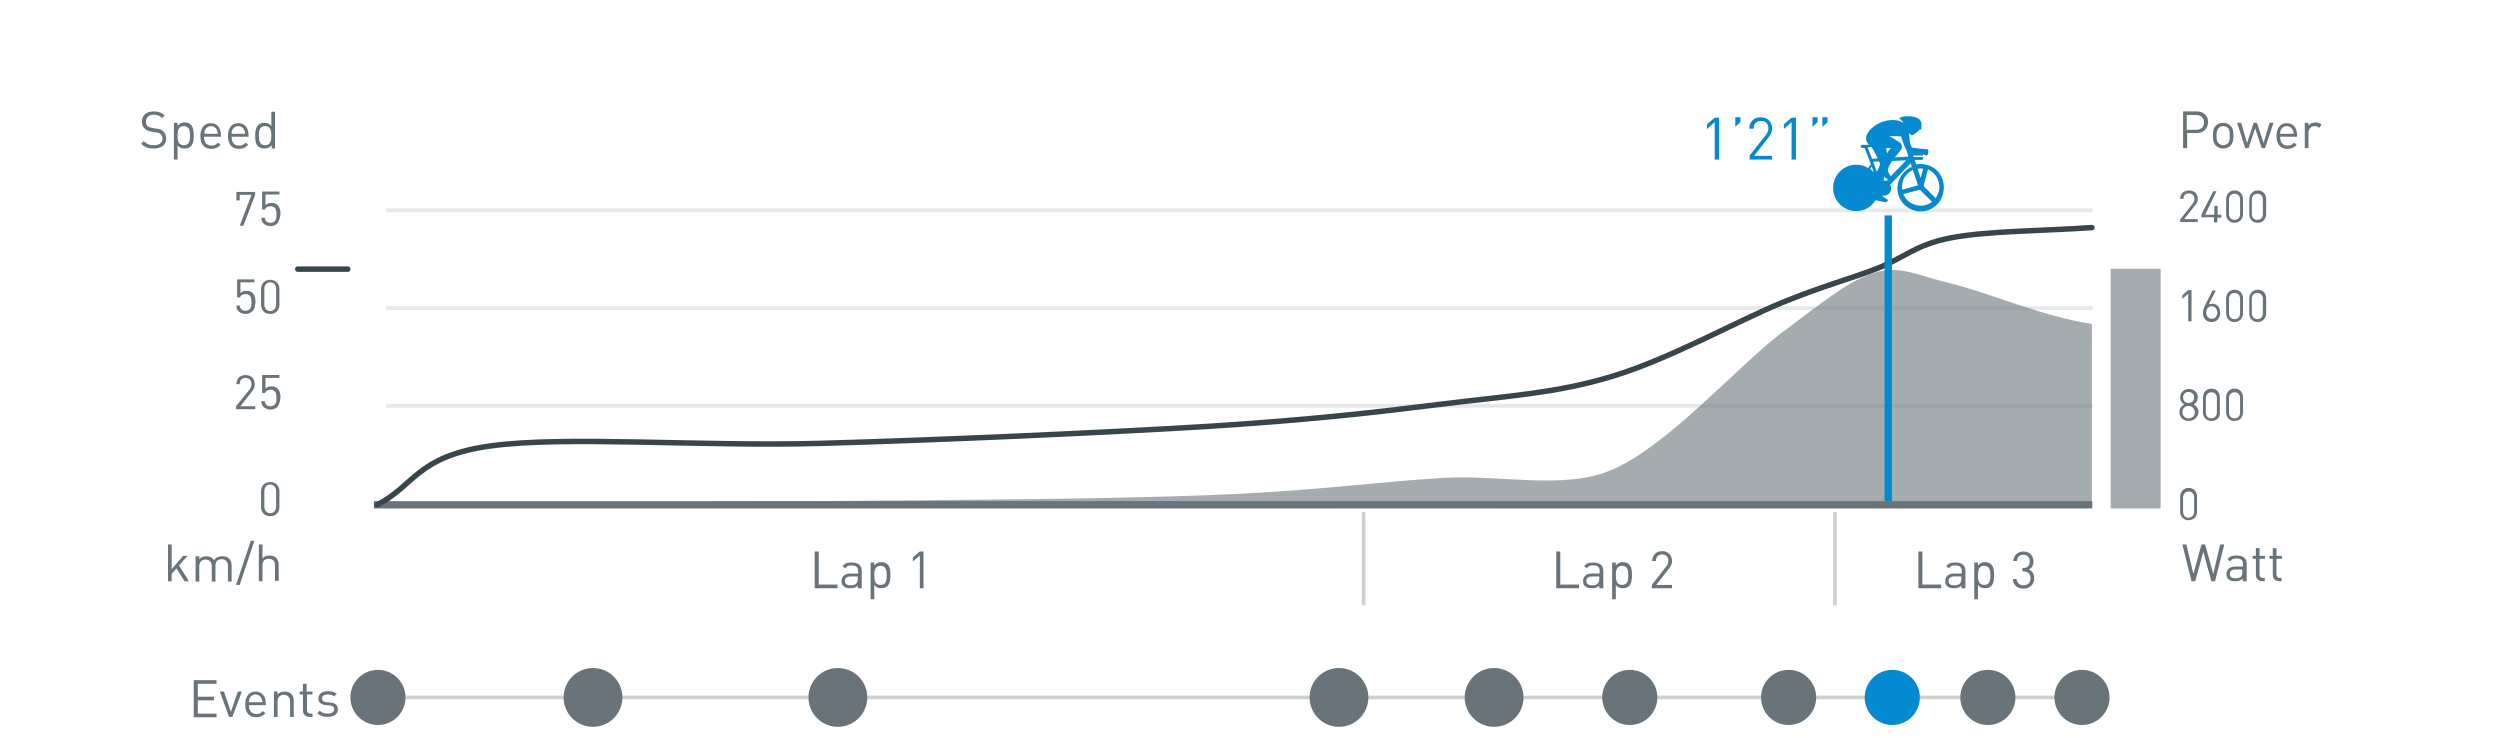
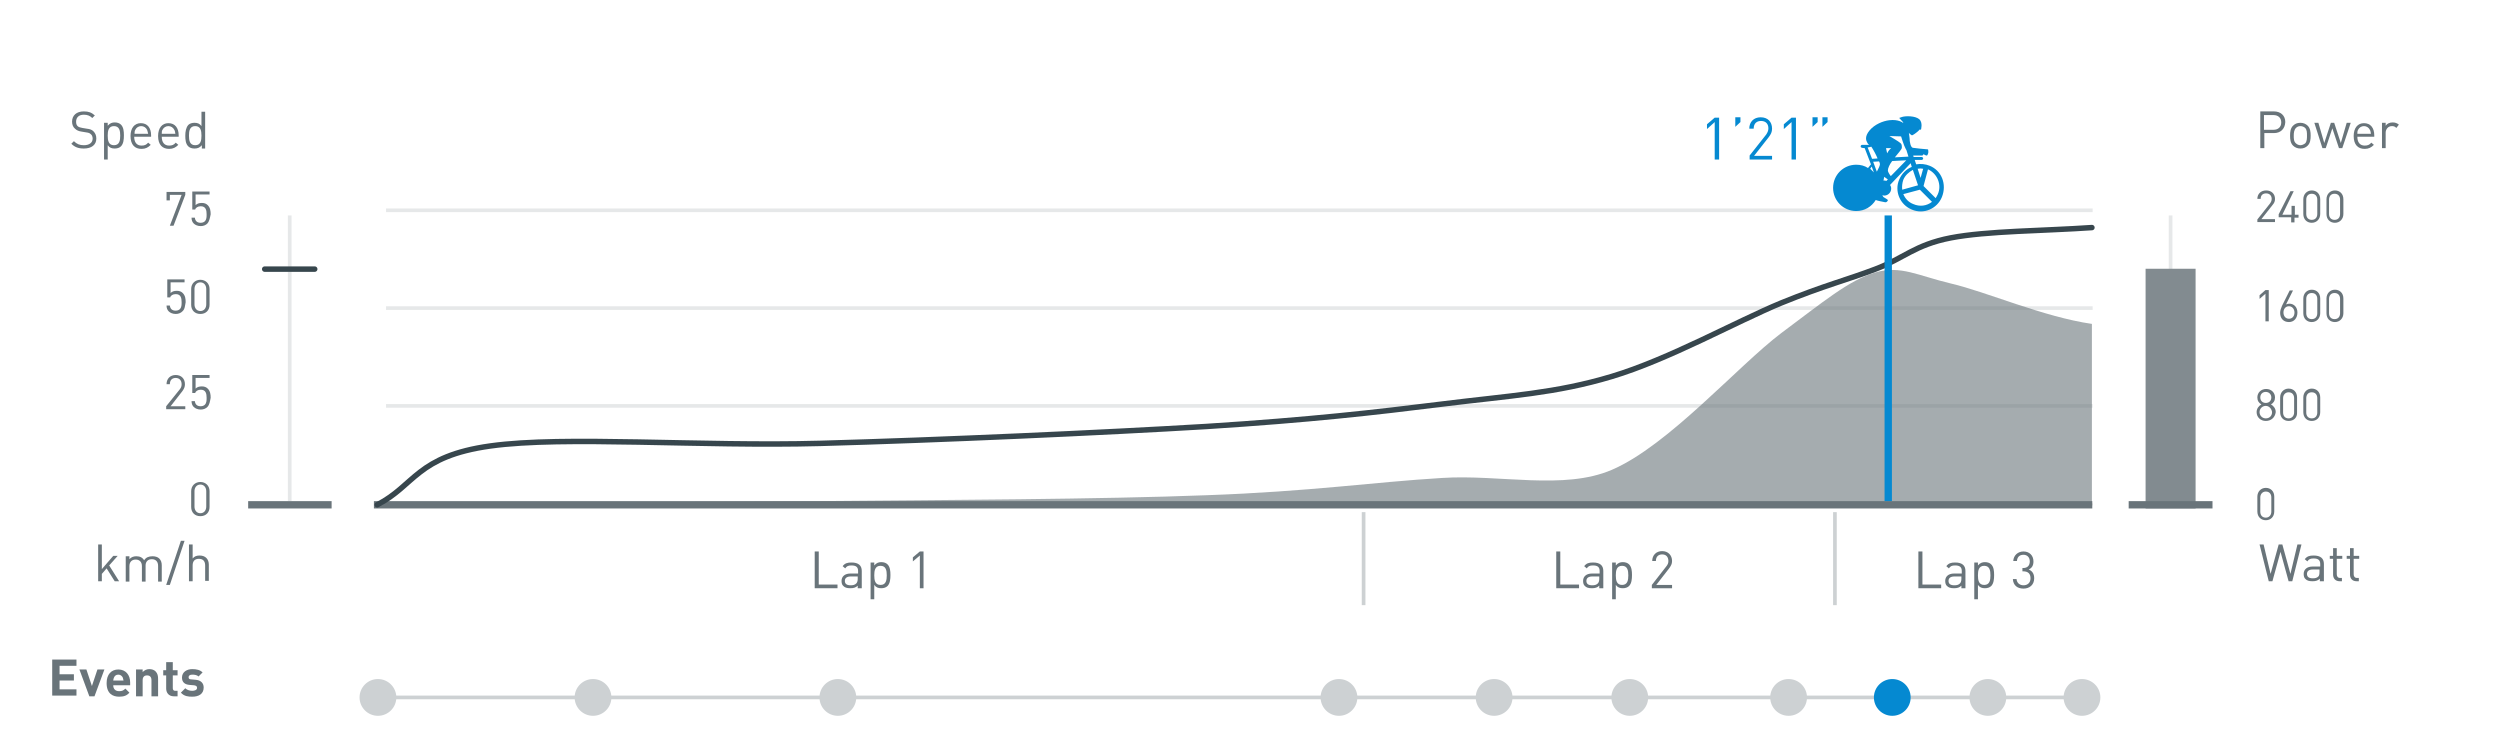
<svg xmlns="http://www.w3.org/2000/svg" version="1.1" x="0px" y="0px" viewBox="0 0 680 200.7" enable-background="new 0 0 680 200.7" xml:space="preserve">
  <g id="Layer_1">
+     <line fill="none" stroke="#E6E8E9" stroke-miterlimit="10" x1="590.4" y1="136.3" x2="590.4" y2="58.6" />
+     <line fill="none" stroke="#E6E8E9" stroke-miterlimit="10" x1="78.8" y1="136.3" x2="78.8" y2="58.6" />
    <g id="_x37_">
-       <rect x="574.1" y="73.1" opacity="0.6" fill="#69747A" width="13.6" height="65.2" />
+       <rect x="583.6" y="73.1" fill="#828B90" width="13.6" height="65.2" />
      <line fill="none" stroke="#CDD1D3" stroke-miterlimit="10" x1="99.5" y1="189.7" x2="569.7" y2="189.7" />
      <line fill="none" stroke="#CDD1D3" stroke-miterlimit="10" x1="370.9" y1="139.3" x2="370.9" y2="164.6" />
      <line fill="none" stroke="#CDD1D3" stroke-miterlimit="10" x1="499.1" y1="139.3" x2="499.1" y2="164.6" />
      <g>
        <line fill="none" stroke="#BBBBBB" stroke-width="0.537" stroke-linejoin="round" stroke-miterlimit="10" x1="105.1" y1="137.2" x2="569.1" y2="137.2" />
      </g>
      <path fill="none" stroke="#E6E8E9" stroke-linejoin="round" stroke-miterlimit="10" d="M105,110.4h464.2 M105,83.8h464.2     M105,57.2h464.2" />
      <line fill="none" stroke="#69747A" stroke-width="2" stroke-linejoin="round" stroke-miterlimit="10" x1="101.7" y1="137.3" x2="569.1" y2="137.3" />
-       <line fill="none" stroke="#37464D" stroke-width="1.492" stroke-linecap="round" stroke-linejoin="round" stroke-miterlimit="10" x1="81" y1="73.2" x2="94.6" y2="73.2" />
+       <line fill="none" stroke="#37464D" stroke-width="1.492" stroke-linecap="round" stroke-linejoin="round" stroke-miterlimit="10" x1="72" y1="73.2" x2="85.6" y2="73.2" />
      <g>
        <path fill="none" stroke="#37464D" stroke-width="1.492" stroke-linecap="round" stroke-linejoin="round" stroke-miterlimit="10" d="     M102.6,137.3c10.3-5.3,10.7-13.2,30.8-16c20.1-2.8,57.2,0.2,89.7-0.7c32.5-0.9,76.9-2.9,105.1-4.6c28.2-1.8,45.7-3.8,64.1-6.1     c18.4-2.3,30.8-2.9,46.1-7.5c15.4-4.6,34.2-15.1,46.1-20c11.8-4.8,18-6.3,25.6-9.2c7.7-2.9,10.7-6.6,20.5-8.5     c9.8-1.9,25.6-1.9,38.4-2.8" />
        <path opacity="0.6" fill="#69747A" d="M102.6,137.3c7.9-0.1,15.4-0.4,30.8-0.5c20.1-0.2,57.2-0.2,89.7-0.5     c32.5-0.3,76.9-0.5,105.1-1.6c28.2-1,45.7-3.6,64.1-4.7c15.6-1,33.1,3.4,46.1-2.2c15.4-6.6,34.2-28.2,46.1-37.2     c11.3-8.4,18.4-14.4,25.6-16.5c6.9-2,11.6,0.9,20.5,3c9.8,2.3,25.2,9.1,38.4,11l0,49" />
      </g>
      <g>
-         <circle fill="#69747A" cx="161.3" cy="189.7" r="8" />
-         <circle fill="#69747A" cx="227.9" cy="189.7" r="8" />
-         <circle fill="#69747A" cx="364.2" cy="189.7" r="8" />
-         <circle fill="#69747A" cx="406.4" cy="189.7" r="8" />
-         <circle fill="#69747A" cx="443.3" cy="189.7" r="7.5" />
-         <circle fill="#69747A" cx="486.5" cy="189.7" r="7.5" />
-         <circle fill="#69747A" cx="566.3" cy="189.7" r="7.5" />
-         <circle fill="#69747A" cx="540.7" cy="189.7" r="7.5" />
-         <circle fill="#69747A" cx="102.8" cy="189.7" r="7.5" />
-         <circle fill="#0589D1" cx="514.7" cy="189.7" r="7.5" />
+         <circle fill="#CDD1D3" cx="161.3" cy="189.7" r="5" />
+         <circle fill="#CDD1D3" cx="227.9" cy="189.7" r="5" />
+         <circle fill="#CDD1D3" cx="364.2" cy="189.7" r="5" />
+         <circle fill="#CDD1D3" cx="406.4" cy="189.7" r="5" />
+         <circle fill="#CDD1D3" cx="443.3" cy="189.7" r="5" />
+         <circle fill="#CDD1D3" cx="486.5" cy="189.7" r="5" />
+         <circle fill="#CDD1D3" cx="566.3" cy="189.7" r="5" />
+         <circle fill="#CDD1D3" cx="540.7" cy="189.7" r="5" />
+         <circle fill="#CDD1D3" cx="102.8" cy="189.7" r="5" />
+         <circle fill="#0589D1" cx="514.7" cy="189.7" r="5" />
      </g>
      <g>
        <line fill="none" stroke="#0589D1" stroke-width="2" stroke-miterlimit="10" x1="513.6" y1="136.3" x2="513.6" y2="58.6" />
        <path fill="#0589D1" d="M524.9,45.1c-1.2-0.5-2.5-0.6-3.7-0.4l-0.4-1.2h1.9c0.2,0,0.4-0.2,0.4-0.4c0-0.2-0.2-0.4-0.4-0.4h-2.2     l-0.1-0.4h2.4c0.2,0,0.4-0.2,0.4-0.4c0.1,0,0.1,0,0.1,0.1c0.4,0.2,0.5,0.3,0.8,0.3c0.2,0,0.5-0.8,0.4-1.2s0.1-0.5-0.4-0.5     c-0.5,0-3.1-0.3-3.8-0.4c-0.6-0.1-0.9-1.6-0.9-2.7c-0.1-1-0.2-1.4-0.2-1.4c0,0.1,0.6,0.6,0.8,0.7c0.2,0.1,1.4-0.8,1.8-1.2     c0.4-0.4,0.4-0.4,0.4-0.4l0.3,0.1c0,0,0.6-2-0.5-2.9c-1.1-0.9-3.6-0.9-4.6-0.6s-0.8,0.3-0.8,0.3l1.1,1.2l-0.1,0.1     c0,0-1.2-1-3.7-0.7c-1.7,0.2-4,1.1-5.4,2.8c-1.4,1.7-0.9,2.8-0.6,3.3c0.1,0.2,0.2,0.4,0.5,0.6h-1.9c-0.2,0-0.4,0.2-0.4,0.4v0     c0,0.2,0.1,0.3,0.3,0.4c0.2,0,0.5,0.1,0.8,0.1l1.7,4.4l-0.8,1c-0.9-0.6-2-0.9-3.2-0.9c-3.5,0-6.3,2.8-6.3,6.3     c0,3.5,2.8,6.3,6.3,6.3c2.3,0,4.2-1.2,5.3-3c0.4,0.2,2,0.5,2.5,0.6c0.5,0.1,0.7-0.3,0.8-0.5c0.1-0.2-0.6-0.5-1.2-0.9     c-0.1-0.1-0.2-0.3-0.3-0.5c0.2,0,0.3,0.1,0.5,0.1c1.1,0,1.9-0.9,1.9-1.9c0-0.4-0.1-0.7-0.3-1l5.6-5.9l0.3,1     c-1.5,0.6-2.7,1.8-3.4,3.4c-1.4,3.2,0.2,6.9,3.4,8.2c3.2,1.4,6.9-0.2,8.2-3.4C529.6,50.1,528.1,46.4,524.9,45.1z M514.3,47.9     c-0.4-0.5-0.8-1.2-0.8-1.5c0-0.7,0.5-1.7,1.1-2.5c0,0,0.1-0.1,0.1-0.1l3.8-0.2L514.3,47.9z M510.7,43.1l-1.5,0.1l-1.2-3.1     c0.2,0,0.6-0.1,1-0.2C509.6,40.8,510.3,42.1,510.7,43.1z M509.5,44l1.6-0.1c0.1,0.2,0.2,0.4,0.2,0.5c0.2,0.6-0.4,1.4-0.8,2.3     L509.5,44z M512.4,49.1c0,0-0.1,0-0.1,0c0.1-0.3,0.1-0.6,0.2-1c0.3,0.2,0.7,0.5,1,0.7l-0.4,0.4C512.8,49.1,512.6,49.1,512.4,49.1     z M517.1,37.1c0,0,0.7,2.4,1.3,3.5c0.1,0.1,0.2,0.3,0.2,0.4l0.5,1.6l-3.7,0.2c0.8-1,1.9-2.2,1.9-2.6c0-0.6,0-1-0.4-1.3     c-0.4-0.4-3-1.9-3-1.9S517,37.1,517.1,37.1z M514.4,40.3c0,0-0.6,0.4-1.1,1.4c-0.1-0.5-0.2-1-0.3-1.4     C514.1,40.3,514.4,40.3,514.4,40.3z M508.7,45.9l0.4-0.6l0.6,1.6C509.4,46.6,509.1,46.3,508.7,45.9z M523.1,45.9l-0.7,2.5     l-0.8-2.5C522.1,45.8,522.6,45.8,523.1,45.9z M517.7,48.9c0.5-1.2,1.5-2.1,2.6-2.7l1.4,4.2l-4.3,1.2     C517.3,50.7,517.4,49.8,517.7,48.9z M520.4,55.5c-1.3-0.5-2.2-1.5-2.7-2.7l4.5-1.2l3.3,3.3C524.1,56,522.2,56.3,520.4,55.5z      M527.1,52.8c-0.2,0.4-0.4,0.8-0.6,1.1l-3.3-3.3l0,0l0,0l1.2-4.5c0,0,0,0,0.1,0C527,47.3,528.2,50.3,527.1,52.8z" />
        <g>
          <path fill="#0589D1" d="M466.4,43.3V33.2l-2.1,1.9v-1.3l2.1-1.8h1.2v11.4H466.4z" />
          <path fill="#0589D1" d="M472,34.5v-2.6h1.4v1.3L472,34.5z" />
          <path fill="#0589D1" d="M475.9,43.3v-1l4.5-5.7c0.4-0.6,0.6-1.1,0.6-1.7c0-1.2-0.7-2-2-2c-1.1,0-2,0.6-2,2.1h-1.2      c0-1.8,1.2-3.1,3.1-3.1c1.9,0,3.1,1.2,3.1,3.1c0,0.9-0.3,1.5-0.9,2.3l-4,5.1h4.9v1H475.9z" />
          <path fill="#0589D1" d="M487.3,43.3V33.2l-2.1,1.9v-1.3l2.1-1.8h1.2v11.4H487.3z" />
          <path fill="#0589D1" d="M493,34.5v-2.6h1.4v1.3L493,34.5z M495.7,34.5v-2.6h1.4v1.3L495.7,34.5z" />
        </g>
      </g>
    </g>
  </g>
  <g id="Layer_2">
    <g>
      <g>
-         <path fill="#69747A" d="M68.6,84.7c-0.4,0.4-1,0.7-1.8,0.7c-0.8,0-1.5-0.3-1.9-0.7c-0.4-0.4-0.6-0.9-0.6-1.6h0.9     c0.1,0.9,0.6,1.4,1.6,1.4c0.5,0,0.9-0.2,1.1-0.4c0.5-0.5,0.5-1.2,0.5-1.9c0-1.1-0.2-2.2-1.6-2.2c-0.8,0-1.4,0.4-1.5,0.9h-0.8     v-4.9h4.7v0.8h-3.8v2.9c0.4-0.4,0.9-0.6,1.7-0.6c0.7,0,1.2,0.2,1.6,0.6c0.7,0.7,0.8,1.6,0.8,2.5C69.3,83.2,69.3,84.1,68.6,84.7z" />
-         <path fill="#69747A" d="M73.5,85.4c-1.5,0-2.5-1-2.5-2.5v-4.3c0-1.5,1.1-2.5,2.5-2.5c1.4,0,2.5,1,2.5,2.5v4.3     C76,84.4,75,85.4,73.5,85.4z M75.1,78.6c0-1-0.6-1.8-1.6-1.8s-1.6,0.8-1.6,1.8v4.2c0,1,0.6,1.8,1.6,1.8s1.6-0.8,1.6-1.8V78.6z" />
+         <path fill="#69747A" d="M49.6,84.7c-0.4,0.4-1,0.7-1.8,0.7c-0.8,0-1.5-0.3-1.9-0.7c-0.4-0.4-0.6-0.9-0.6-1.6h0.9     c0.1,0.9,0.6,1.4,1.6,1.4c0.5,0,0.9-0.2,1.1-0.4c0.5-0.5,0.5-1.2,0.5-1.9c0-1.1-0.2-2.2-1.6-2.2c-0.8,0-1.4,0.4-1.5,0.9h-0.8     v-4.9h4.7v0.8h-3.8v2.9c0.4-0.4,0.9-0.6,1.7-0.6c0.7,0,1.2,0.2,1.6,0.6c0.7,0.7,0.8,1.6,0.8,2.5C50.3,83.2,50.3,84.1,49.6,84.7z" />
+         <path fill="#69747A" d="M54.5,85.4c-1.5,0-2.5-1-2.5-2.5v-4.3c0-1.5,1.1-2.5,2.5-2.5c1.4,0,2.5,1,2.5,2.5v4.3     C57,84.4,56,85.4,54.5,85.4z M56.1,78.6c0-1-0.6-1.8-1.6-1.8s-1.6,0.8-1.6,1.8v4.2c0,1,0.6,1.8,1.6,1.8s1.6-0.8,1.6-1.8V78.6z" />
      </g>
      <g>
-         <path fill="#69747A" d="M64.2,111.3v-0.8l3.7-4.6c0.4-0.5,0.5-0.9,0.5-1.4c0-1-0.6-1.7-1.6-1.7c-0.9,0-1.6,0.5-1.6,1.7h-0.9     c0-1.5,1-2.5,2.5-2.5c1.5,0,2.5,1,2.5,2.5c0,0.7-0.2,1.2-0.7,1.9l-3.2,4.1h4v0.8H64.2z" />
-         <path fill="#69747A" d="M75.4,110.7c-0.4,0.4-1,0.7-1.8,0.7c-0.8,0-1.5-0.3-1.9-0.7c-0.4-0.4-0.6-0.9-0.6-1.6H72     c0.1,0.9,0.6,1.4,1.6,1.4c0.5,0,0.9-0.2,1.1-0.4c0.5-0.5,0.5-1.2,0.5-1.9c0-1.1-0.2-2.2-1.6-2.2c-0.8,0-1.4,0.4-1.5,0.9h-0.8     v-4.9h4.7v0.8h-3.8v2.9c0.4-0.4,0.9-0.6,1.7-0.6c0.7,0,1.2,0.2,1.6,0.6c0.7,0.7,0.8,1.6,0.8,2.5C76.1,109.2,76,110.1,75.4,110.7z     " />
+         <path fill="#69747A" d="M45.2,111.3v-0.8l3.7-4.6c0.4-0.5,0.5-0.9,0.5-1.4c0-1-0.6-1.7-1.6-1.7c-0.9,0-1.6,0.5-1.6,1.7h-0.9     c0-1.5,1-2.5,2.5-2.5c1.5,0,2.5,1,2.5,2.5c0,0.7-0.2,1.2-0.7,1.9l-3.2,4.1h4v0.8H45.2z" />
+         <path fill="#69747A" d="M56.4,110.7c-0.4,0.4-1,0.7-1.8,0.7c-0.8,0-1.5-0.3-1.9-0.7c-0.4-0.4-0.6-0.9-0.6-1.6H53     c0.1,0.9,0.6,1.4,1.6,1.4c0.5,0,0.9-0.2,1.1-0.4c0.5-0.5,0.5-1.2,0.5-1.9c0-1.1-0.2-2.2-1.6-2.2c-0.8,0-1.4,0.4-1.5,0.9h-0.8     v-4.9h4.7v0.8h-3.8v2.9c0.4-0.4,0.9-0.6,1.7-0.6c0.7,0,1.2,0.2,1.6,0.6c0.7,0.7,0.8,1.6,0.8,2.5C57.1,109.2,57,110.1,56.4,110.7z     " />
      </g>
      <g>
-         <path fill="#69747A" d="M73.5,140.4c-1.5,0-2.5-1-2.5-2.5v-4.3c0-1.5,1.1-2.5,2.5-2.5c1.4,0,2.5,1,2.5,2.5v4.3     C76,139.4,75,140.4,73.5,140.4z M75.1,133.6c0-1-0.6-1.8-1.6-1.8c-1,0-1.6,0.8-1.6,1.8v4.2c0,1,0.6,1.8,1.6,1.8     c1,0,1.6-0.8,1.6-1.8V133.6z" />
+         <path fill="#69747A" d="M54.5,140.4c-1.5,0-2.5-1-2.5-2.5v-4.3c0-1.5,1.1-2.5,2.5-2.5c1.4,0,2.5,1,2.5,2.5v4.3     C57,139.4,56,140.4,54.5,140.4z M56.1,133.6c0-1-0.6-1.8-1.6-1.8c-1,0-1.6,0.8-1.6,1.8v4.2c0,1,0.6,1.8,1.6,1.8     c1,0,1.6-0.8,1.6-1.8V133.6z" />
      </g>
      <g>
-         <path fill="#69747A" d="M595.2,87.5v-7.6l-1.6,1.4v-1l1.6-1.4h0.9v8.5H595.2z" />
-         <path fill="#69747A" d="M601.6,87.6c-1.5,0-2.4-1-2.4-2.5c0-0.6,0.2-1.2,0.5-1.9l2.1-4.2h0.9l-1.9,3.8c0.3-0.1,0.6-0.2,0.9-0.2     c1.3,0,2.2,1,2.2,2.4C603.9,86.5,603,87.6,601.6,87.6z M601.6,83.3c-0.9,0-1.5,0.7-1.5,1.7c0,1,0.6,1.7,1.5,1.7s1.5-0.7,1.5-1.7     C603.1,84.1,602.5,83.3,601.6,83.3z" />
-         <path fill="#69747A" d="M607.8,87.6c-1.3,0-2.3-0.9-2.3-2.4v-4c0-1.4,1-2.4,2.3-2.4c1.3,0,2.3,0.9,2.3,2.4v4     C610.1,86.6,609.1,87.6,607.8,87.6z M609.3,81.3c0-0.9-0.5-1.6-1.5-1.6s-1.5,0.7-1.5,1.6v3.9c0,0.9,0.5,1.6,1.5,1.6     s1.5-0.7,1.5-1.6V81.3z" />
-         <path fill="#69747A" d="M614.1,87.6c-1.3,0-2.3-0.9-2.3-2.4v-4c0-1.4,1-2.4,2.3-2.4c1.3,0,2.3,0.9,2.3,2.4v4     C616.4,86.6,615.4,87.6,614.1,87.6z M615.5,81.3c0-0.9-0.5-1.6-1.5-1.6s-1.5,0.7-1.5,1.6v3.9c0,0.9,0.5,1.6,1.5,1.6     s1.5-0.7,1.5-1.6V81.3z" />
+         <path fill="#69747A" d="M616.2,87.5v-7.6l-1.6,1.4v-1l1.6-1.4h0.9v8.5H616.2z" />
+         <path fill="#69747A" d="M622.6,87.6c-1.5,0-2.4-1-2.4-2.5c0-0.6,0.2-1.2,0.5-1.9l2.1-4.2h0.9l-1.9,3.8c0.3-0.1,0.6-0.2,0.9-0.2     c1.3,0,2.2,1,2.2,2.4C624.9,86.5,624,87.6,622.6,87.6z M622.6,83.3c-0.9,0-1.5,0.7-1.5,1.7c0,1,0.6,1.7,1.5,1.7s1.5-0.7,1.5-1.7     C624.1,84.1,623.5,83.3,622.6,83.3z" />
+         <path fill="#69747A" d="M628.8,87.6c-1.3,0-2.3-0.9-2.3-2.4v-4c0-1.4,1-2.4,2.3-2.4c1.3,0,2.3,0.9,2.3,2.4v4     C631.1,86.6,630.1,87.6,628.8,87.6z M630.3,81.3c0-0.9-0.5-1.6-1.5-1.6s-1.5,0.7-1.5,1.6v3.9c0,0.9,0.5,1.6,1.5,1.6     s1.5-0.7,1.5-1.6V81.3z" />
+         <path fill="#69747A" d="M635.1,87.6c-1.3,0-2.3-0.9-2.3-2.4v-4c0-1.4,1-2.4,2.3-2.4c1.3,0,2.3,0.9,2.3,2.4v4     C637.4,86.6,636.4,87.6,635.1,87.6z M636.5,81.3c0-0.9-0.5-1.6-1.5-1.6s-1.5,0.7-1.5,1.6v3.9c0,0.9,0.5,1.6,1.5,1.6     s1.5-0.7,1.5-1.6V81.3z" />
      </g>
      <g>
-         <path fill="#69747A" d="M595.3,114.5c-1.4,0-2.5-1-2.5-2.4c0-1,0.6-1.7,1.3-2.1c-0.7-0.4-1.1-1-1.1-1.9c0-1.3,1-2.3,2.4-2.3     c1.4,0,2.4,1,2.4,2.3c0,0.9-0.4,1.5-1.1,1.9c0.7,0.4,1.3,1.1,1.3,2.1C597.8,113.6,596.7,114.5,595.3,114.5z M595.3,110.4     c-0.9,0-1.7,0.7-1.7,1.7c0,0.9,0.7,1.7,1.7,1.7s1.7-0.7,1.7-1.7C596.9,111.2,596.2,110.4,595.3,110.4z M595.3,106.6     c-0.9,0-1.5,0.6-1.5,1.5c0,0.9,0.6,1.5,1.5,1.5c0.9,0,1.5-0.6,1.5-1.5C596.8,107.3,596.2,106.6,595.3,106.6z" />
-         <path fill="#69747A" d="M601.5,114.5c-1.3,0-2.3-0.9-2.3-2.4v-4c0-1.4,1-2.4,2.3-2.4c1.3,0,2.3,0.9,2.3,2.4v4     C603.9,113.6,602.9,114.5,601.5,114.5z M603,108.3c0-0.9-0.5-1.6-1.5-1.6c-0.9,0-1.5,0.7-1.5,1.6v3.9c0,0.9,0.5,1.6,1.5,1.6     c0.9,0,1.5-0.7,1.5-1.6V108.3z" />
-         <path fill="#69747A" d="M607.8,114.5c-1.3,0-2.3-0.9-2.3-2.4v-4c0-1.4,1-2.4,2.3-2.4c1.3,0,2.3,0.9,2.3,2.4v4     C610.1,113.6,609.1,114.5,607.8,114.5z M609.3,108.3c0-0.9-0.5-1.6-1.5-1.6s-1.5,0.7-1.5,1.6v3.9c0,0.9,0.5,1.6,1.5,1.6     s1.5-0.7,1.5-1.6V108.3z" />
+         <path fill="#69747A" d="M616.3,114.5c-1.4,0-2.5-1-2.5-2.4c0-1,0.6-1.7,1.3-2.1c-0.7-0.4-1.1-1-1.1-1.9c0-1.3,1-2.3,2.4-2.3     c1.4,0,2.4,1,2.4,2.3c0,0.9-0.4,1.5-1.1,1.9c0.7,0.4,1.3,1.1,1.3,2.1C618.8,113.6,617.7,114.5,616.3,114.5z M616.3,110.4     c-0.9,0-1.7,0.7-1.7,1.7c0,0.9,0.7,1.7,1.7,1.7s1.7-0.7,1.7-1.7C617.9,111.2,617.2,110.4,616.3,110.4z M616.3,106.6     c-0.9,0-1.5,0.6-1.5,1.5c0,0.9,0.6,1.5,1.5,1.5c0.9,0,1.5-0.6,1.5-1.5C617.8,107.3,617.2,106.6,616.3,106.6z" />
+         <path fill="#69747A" d="M622.5,114.5c-1.3,0-2.3-0.9-2.3-2.4v-4c0-1.4,1-2.4,2.3-2.4c1.3,0,2.3,0.9,2.3,2.4v4     C624.9,113.6,623.9,114.5,622.5,114.5z M624,108.3c0-0.9-0.5-1.6-1.5-1.6c-0.9,0-1.5,0.7-1.5,1.6v3.9c0,0.9,0.5,1.6,1.5,1.6     c0.9,0,1.5-0.7,1.5-1.6V108.3z" />
+         <path fill="#69747A" d="M628.8,114.5c-1.3,0-2.3-0.9-2.3-2.4v-4c0-1.4,1-2.4,2.3-2.4c1.3,0,2.3,0.9,2.3,2.4v4     C631.1,113.6,630.1,114.5,628.8,114.5z M630.3,108.3c0-0.9-0.5-1.6-1.5-1.6s-1.5,0.7-1.5,1.6v3.9c0,0.9,0.5,1.6,1.5,1.6     s1.5-0.7,1.5-1.6V108.3z" />
      </g>
      <g>
-         <path fill="#69747A" d="M595.3,141.5c-1.3,0-2.3-0.9-2.3-2.4v-4c0-1.4,1-2.4,2.3-2.4c1.3,0,2.3,0.9,2.3,2.4v4     C597.6,140.6,596.6,141.5,595.3,141.5z M596.8,135.3c0-0.9-0.5-1.6-1.5-1.6c-0.9,0-1.5,0.7-1.5,1.6v3.9c0,0.9,0.5,1.6,1.5,1.6     c0.9,0,1.5-0.7,1.5-1.6V135.3z" />
+         <path fill="#69747A" d="M616.3,141.5c-1.3,0-2.3-0.9-2.3-2.4v-4c0-1.4,1-2.4,2.3-2.4c1.3,0,2.3,0.9,2.3,2.4v4     C618.6,140.6,617.6,141.5,616.3,141.5z M617.8,135.3c0-0.9-0.5-1.6-1.5-1.6c-0.9,0-1.5,0.7-1.5,1.6v3.9c0,0.9,0.5,1.6,1.5,1.6     c0.9,0,1.5-0.7,1.5-1.6V135.3z" />
      </g>
      <g>
        <path fill="#69747A" d="M221.6,160v-10h1.1v9h5.1v1H221.6z" />
        <path fill="#69747A" d="M233.3,160v-0.7c-0.5,0.5-1.1,0.7-2,0.7c-1,0-1.5-0.2-1.9-0.6c-0.4-0.3-0.5-0.9-0.5-1.4     c0-1.2,0.9-2,2.4-2h2.1v-0.7c0-1-0.5-1.5-1.8-1.5c-0.9,0-1.3,0.2-1.7,0.8l-0.7-0.6c0.6-0.8,1.3-1,2.4-1c1.9,0,2.8,0.8,2.8,2.3     v4.7H233.3z M233.3,156.8h-1.9c-1,0-1.6,0.4-1.6,1.2c0,0.8,0.5,1.2,1.6,1.2c0.6,0,1.1-0.1,1.5-0.5c0.2-0.2,0.4-0.6,0.4-1.2V156.8     z" />
        <path fill="#69747A" d="M241.4,159.4c-0.4,0.4-1,0.6-1.7,0.6c-0.8,0-1.4-0.2-1.9-0.9v3.9h-1v-10h1v0.8c0.6-0.7,1.2-0.9,1.9-0.9     c0.7,0,1.3,0.2,1.7,0.6c0.7,0.7,0.8,1.8,0.8,2.9S242.1,158.7,241.4,159.4z M239.5,153.9c-1.5,0-1.7,1.3-1.7,2.6s0.2,2.6,1.7,2.6     c1.5,0,1.7-1.3,1.7-2.6S241,153.9,239.5,153.9z" />
        <path fill="#69747A" d="M250.2,160v-8.9l-1.9,1.6v-1.1l1.9-1.6h1v10H250.2z" />
-       </g>
-       <g>
-         <path fill="#69747A" d="M52.7,195v-10h6.2v1h-5.1v3.5h4.4v1h-4.4v3.6h5.1v1H52.7z" />
-         <path fill="#69747A" d="M63.2,195h-0.9l-2.5-6.9h1.1l1.9,5.5l1.9-5.5h1.1L63.2,195z" />
-         <path fill="#69747A" d="M67.7,191.8c0,1.5,0.7,2.4,2,2.4c0.8,0,1.3-0.2,1.8-0.8l0.7,0.6c-0.7,0.7-1.4,1.1-2.5,1.1     c-1.8,0-3-1.1-3-3.5c0-2.2,1.1-3.5,2.8-3.5c1.8,0,2.8,1.3,2.8,3.3v0.4H67.7z M71.1,189.9c-0.3-0.6-0.9-1-1.6-1     c-0.7,0-1.3,0.4-1.6,1c-0.2,0.4-0.2,0.6-0.2,1.1h3.7C71.3,190.5,71.3,190.2,71.1,189.9z" />
-         <path fill="#69747A" d="M78.9,195v-4.2c0-1.2-0.7-1.8-1.7-1.8s-1.7,0.6-1.7,1.8v4.2h-1v-6.9h1v0.8c0.5-0.6,1.2-0.8,1.9-0.8     c0.7,0,1.3,0.2,1.8,0.6c0.5,0.5,0.7,1.1,0.7,1.9v4.4H78.9z" />
-         <path fill="#69747A" d="M84.2,195c-1.2,0-1.8-0.8-1.8-1.8v-4.3h-0.9v-0.8h0.9v-2.1h1v2.1H85v0.8h-1.5v4.2c0,0.6,0.3,1,0.9,1H85     v0.9H84.2z" />
-         <path fill="#69747A" d="M89.1,195c-1.2,0-2.1-0.3-2.8-1l0.7-0.7c0.5,0.6,1.3,0.8,2.1,0.8c1.1,0,1.8-0.4,1.8-1.2     c0-0.6-0.3-0.9-1.1-1l-1.1-0.1c-1.3-0.1-2.1-0.7-2.1-1.8c0-1.3,1.1-2,2.5-2c1,0,1.8,0.2,2.5,0.7l-0.7,0.7     c-0.5-0.4-1.1-0.5-1.8-0.5c-1,0-1.5,0.4-1.5,1.1c0,0.6,0.4,0.9,1.2,1l1.1,0.1c1.2,0.1,2,0.6,2,1.9C91.9,194.3,90.7,195,89.1,195z     " />
      </g>
      <g>
        <path fill="#69747A" d="M423.3,160v-10h1.1v9h5.1v1H423.3z" />
        <path fill="#69747A" d="M435,160v-0.7c-0.5,0.5-1.1,0.7-2,0.7c-1,0-1.5-0.2-1.9-0.6c-0.4-0.3-0.5-0.9-0.5-1.4c0-1.2,0.9-2,2.4-2     h2.1v-0.7c0-1-0.5-1.5-1.8-1.5c-0.9,0-1.3,0.2-1.7,0.8l-0.7-0.6c0.6-0.8,1.3-1,2.4-1c1.9,0,2.8,0.8,2.8,2.3v4.7H435z M435,156.8     h-1.9c-1,0-1.6,0.4-1.6,1.2c0,0.8,0.5,1.2,1.6,1.2c0.6,0,1.1-0.1,1.5-0.5c0.2-0.2,0.4-0.6,0.4-1.2V156.8z" />
        <path fill="#69747A" d="M443.1,159.4c-0.4,0.4-1,0.6-1.7,0.6c-0.8,0-1.4-0.2-1.9-0.9v3.9h-1v-10h1v0.8c0.6-0.7,1.2-0.9,1.9-0.9     c0.7,0,1.3,0.2,1.7,0.6c0.7,0.7,0.8,1.8,0.8,2.9S443.8,158.7,443.1,159.4z M441.2,153.9c-1.5,0-1.7,1.3-1.7,2.6s0.2,2.6,1.7,2.6     c1.5,0,1.7-1.3,1.7-2.6S442.7,153.9,441.2,153.9z" />
        <path fill="#69747A" d="M449.3,160v-0.9l3.9-5c0.4-0.5,0.6-0.9,0.6-1.5c0-1.1-0.6-1.8-1.7-1.8c-0.9,0-1.7,0.5-1.7,1.8h-1     c0-1.6,1.1-2.7,2.7-2.7c1.6,0,2.7,1.1,2.7,2.7c0,0.8-0.3,1.3-0.8,2l-3.5,4.5h4.3v0.9H449.3z" />
      </g>
      <g>
        <path fill="#69747A" d="M521.8,160v-10h1.1v9h5.1v1H521.8z" />
        <path fill="#69747A" d="M533.5,160v-0.7c-0.5,0.5-1.1,0.7-2,0.7c-1,0-1.5-0.2-1.9-0.6c-0.4-0.3-0.5-0.9-0.5-1.4     c0-1.2,0.9-2,2.4-2h2.1v-0.7c0-1-0.5-1.5-1.8-1.5c-0.9,0-1.3,0.2-1.7,0.8l-0.7-0.6c0.6-0.8,1.3-1,2.4-1c1.9,0,2.8,0.8,2.8,2.3     v4.7H533.5z M533.5,156.8h-1.9c-1,0-1.6,0.4-1.6,1.2c0,0.8,0.5,1.2,1.6,1.2c0.6,0,1.1-0.1,1.5-0.5c0.2-0.2,0.4-0.6,0.4-1.2V156.8     z" />
        <path fill="#69747A" d="M541.6,159.4c-0.4,0.4-1,0.6-1.7,0.6c-0.8,0-1.4-0.2-1.9-0.9v3.9h-1v-10h1v0.8c0.6-0.7,1.2-0.9,1.9-0.9     c0.7,0,1.3,0.2,1.7,0.6c0.7,0.7,0.8,1.8,0.8,2.9S542.3,158.7,541.6,159.4z M539.7,153.9c-1.5,0-1.7,1.3-1.7,2.6s0.2,2.6,1.7,2.6     c1.5,0,1.7-1.3,1.7-2.6S541.2,153.9,539.7,153.9z" />
        <path fill="#69747A" d="M550.4,160.1c-1.6,0-2.8-0.8-2.9-2.6h1c0.1,1.2,1,1.7,1.9,1.7c1.1,0,1.9-0.7,1.9-1.9c0-1.2-0.6-1.9-2-1.9     h-0.2v-0.9h0.2c1.2,0,1.8-0.7,1.8-1.8c0-1.2-0.8-1.8-1.7-1.8c-1.1,0-1.7,0.6-1.8,1.7h-1c0.1-1.6,1.3-2.6,2.8-2.6     c1.6,0,2.7,1.1,2.7,2.7c0,1.1-0.4,1.8-1.3,2.2c1,0.4,1.5,1.2,1.5,2.4C553.3,159.1,552,160.1,550.4,160.1z" />
      </g>
      <g>
-         <path fill="#69747A" d="M593,60.5v-0.8l3.4-4.3c0.3-0.4,0.5-0.8,0.5-1.3c0-0.9-0.6-1.5-1.5-1.5c-0.8,0-1.5,0.4-1.5,1.5H593     c0-1.3,0.9-2.3,2.4-2.3c1.4,0,2.4,0.9,2.4,2.3c0,0.7-0.2,1.1-0.7,1.7l-3,3.8h3.7v0.8H593z" />
-         <path fill="#69747A" d="M603.1,59.1v1.4h-0.9v-1.4h-3.4v-0.8L602,52h0.9l-3.1,6.4h2.5v-2.4h0.9v2.4h1v0.8H603.1z" />
-         <path fill="#69747A" d="M607.8,60.6c-1.3,0-2.3-0.9-2.3-2.4v-4c0-1.4,1-2.4,2.3-2.4c1.3,0,2.3,0.9,2.3,2.4v4     C610.1,59.6,609.1,60.6,607.8,60.6z M609.3,54.3c0-0.9-0.5-1.6-1.5-1.6s-1.5,0.7-1.5,1.6v3.9c0,0.9,0.5,1.6,1.5,1.6     s1.5-0.7,1.5-1.6V54.3z" />
-         <path fill="#69747A" d="M614.1,60.6c-1.3,0-2.3-0.9-2.3-2.4v-4c0-1.4,1-2.4,2.3-2.4c1.3,0,2.3,0.9,2.3,2.4v4     C616.4,59.6,615.4,60.6,614.1,60.6z M615.5,54.3c0-0.9-0.5-1.6-1.5-1.6s-1.5,0.7-1.5,1.6v3.9c0,0.9,0.5,1.6,1.5,1.6     s1.5-0.7,1.5-1.6V54.3z" />
+         <path fill="#69747A" d="M614,60.5v-0.8l3.4-4.3c0.3-0.4,0.5-0.8,0.5-1.3c0-0.9-0.6-1.5-1.5-1.5c-0.8,0-1.5,0.4-1.5,1.5H614     c0-1.3,0.9-2.3,2.4-2.3c1.4,0,2.4,0.9,2.4,2.3c0,0.7-0.2,1.1-0.7,1.7l-3,3.8h3.7v0.8H614z" />
+         <path fill="#69747A" d="M624.1,59.1v1.4h-0.9v-1.4h-3.4v-0.8L623,52h0.9l-3.1,6.4h2.5v-2.4h0.9v2.4h1v0.8H624.1z" />
+         <path fill="#69747A" d="M628.8,60.6c-1.3,0-2.3-0.9-2.3-2.4v-4c0-1.4,1-2.4,2.3-2.4c1.3,0,2.3,0.9,2.3,2.4v4     C631.1,59.6,630.1,60.6,628.8,60.6z M630.3,54.3c0-0.9-0.5-1.6-1.5-1.6s-1.5,0.7-1.5,1.6v3.9c0,0.9,0.5,1.6,1.5,1.6     s1.5-0.7,1.5-1.6V54.3z" />
+         <path fill="#69747A" d="M635.1,60.6c-1.3,0-2.3-0.9-2.3-2.4v-4c0-1.4,1-2.4,2.3-2.4c1.3,0,2.3,0.9,2.3,2.4v4     C637.4,59.6,636.4,60.6,635.1,60.6z M636.5,54.3c0-0.9-0.5-1.6-1.5-1.6s-1.5,0.7-1.5,1.6v3.9c0,0.9,0.5,1.6,1.5,1.6     s1.5-0.7,1.5-1.6V54.3z" />
      </g>
      <g>
-         <path fill="#69747A" d="M66.2,61.4h-1l3.2-8.4h-3.2v1.5h-0.9v-2.3h5.1v0.8L66.2,61.4z" />
-         <path fill="#69747A" d="M75.4,60.8c-0.4,0.4-1,0.7-1.8,0.7c-0.8,0-1.5-0.3-1.9-0.7c-0.4-0.4-0.6-0.9-0.6-1.6H72     c0.1,0.9,0.6,1.4,1.6,1.4c0.5,0,0.9-0.2,1.1-0.4c0.5-0.5,0.5-1.2,0.5-1.9c0-1.1-0.2-2.2-1.6-2.2c-0.8,0-1.4,0.4-1.5,0.9h-0.8     v-4.9h4.7v0.8h-3.8v2.9c0.4-0.4,0.9-0.6,1.7-0.6c0.7,0,1.2,0.2,1.6,0.6c0.7,0.7,0.8,1.6,0.8,2.5C76.1,59.2,76,60.1,75.4,60.8z" />
+         <path fill="#69747A" d="M47.2,61.4h-1l3.2-8.4h-3.2v1.5h-0.9v-2.3h5.1v0.8L47.2,61.4z" />
+         <path fill="#69747A" d="M56.4,60.8c-0.4,0.4-1,0.7-1.8,0.7c-0.8,0-1.5-0.3-1.9-0.7c-0.4-0.4-0.6-0.9-0.6-1.6H53     c0.1,0.9,0.6,1.4,1.6,1.4c0.5,0,0.9-0.2,1.1-0.4c0.5-0.5,0.5-1.2,0.5-1.9c0-1.1-0.2-2.2-1.6-2.2c-0.8,0-1.4,0.4-1.5,0.9h-0.8     v-4.9h4.7v0.8h-3.8v2.9c0.4-0.4,0.9-0.6,1.7-0.6c0.7,0,1.2,0.2,1.6,0.6c0.7,0.7,0.8,1.6,0.8,2.5C57.1,59.2,57,60.1,56.4,60.8z" />
      </g>
      <g>
-         <path fill="#69747A" d="M602.5,158.1h-1l-2.2-8l-2.2,8h-1l-2.5-10h1.1l1.9,8l2.2-8h1l2.2,8l1.9-8h1.1L602.5,158.1z" />
-         <path fill="#69747A" d="M610,158.1v-0.7c-0.5,0.5-1.1,0.7-2,0.7c-1,0-1.5-0.2-1.9-0.6c-0.4-0.3-0.5-0.9-0.5-1.4     c0-1.2,0.9-2,2.4-2h2.1v-0.7c0-1-0.5-1.5-1.8-1.5c-0.9,0-1.3,0.2-1.7,0.8l-0.7-0.6c0.6-0.8,1.3-1,2.4-1c1.9,0,2.8,0.8,2.8,2.3     v4.7H610z M610,154.9h-1.9c-1,0-1.6,0.4-1.6,1.2c0,0.8,0.5,1.2,1.6,1.2c0.6,0,1.1-0.1,1.5-0.5c0.2-0.2,0.3-0.6,0.3-1.2V154.9z" />
-         <path fill="#69747A" d="M615.4,158.1c-1.2,0-1.8-0.8-1.8-1.8v-4.3h-0.9v-0.8h0.9v-2.1h1v2.1h1.5v0.8h-1.5v4.2c0,0.6,0.3,1,0.9,1     h0.5v0.9H615.4z" />
-         <path fill="#69747A" d="M620,158.1c-1.2,0-1.8-0.8-1.8-1.8v-4.3h-0.9v-0.8h0.9v-2.1h1v2.1h1.5v0.8h-1.5v4.2c0,0.6,0.3,1,0.9,1     h0.5v0.9H620z" />
+         <path fill="#69747A" d="M623.5,158.1h-1l-2.2-8l-2.2,8h-1l-2.5-10h1.1l1.9,8l2.2-8h1l2.2,8l1.9-8h1.1L623.5,158.1z" />
+         <path fill="#69747A" d="M631,158.1v-0.7c-0.5,0.5-1.1,0.7-2,0.7c-1,0-1.5-0.2-1.9-0.6c-0.4-0.3-0.5-0.9-0.5-1.4     c0-1.2,0.9-2,2.4-2h2.1v-0.7c0-1-0.5-1.5-1.8-1.5c-0.9,0-1.3,0.2-1.7,0.8l-0.7-0.6c0.6-0.8,1.3-1,2.4-1c1.9,0,2.8,0.8,2.8,2.3     v4.7H631z M631,154.9h-1.9c-1,0-1.6,0.4-1.6,1.2c0,0.8,0.5,1.2,1.6,1.2c0.6,0,1.1-0.1,1.5-0.5c0.2-0.2,0.3-0.6,0.3-1.2V154.9z" />
+         <path fill="#69747A" d="M636.4,158.1c-1.2,0-1.8-0.8-1.8-1.8v-4.3h-0.9v-0.8h0.9v-2.1h1v2.1h1.5v0.8h-1.5v4.2c0,0.6,0.3,1,0.9,1     h0.5v0.9H636.4z" />
+         <path fill="#69747A" d="M641,158.1c-1.2,0-1.8-0.8-1.8-1.8v-4.3h-0.9v-0.8h0.9v-2.1h1v2.1h1.5v0.8h-1.5v4.2c0,0.6,0.3,1,0.9,1     h0.5v0.9H641z" />
      </g>
      <g>
-         <path fill="#69747A" d="M597.5,36.2h-2.6v4.1h-1.1v-10h3.7c1.8,0,3.1,1.1,3.1,2.9C600.5,35.1,599.3,36.2,597.5,36.2z M597.4,31.3     h-2.6v4h2.6c1.2,0,2.1-0.7,2.1-2C599.5,32,598.6,31.3,597.4,31.3z" />
-         <path fill="#69747A" d="M606.7,39.6c-0.5,0.5-1.1,0.8-2,0.8c-0.8,0-1.5-0.3-2-0.8c-0.7-0.7-0.8-1.7-0.8-2.7s0.1-2,0.8-2.7     c0.5-0.5,1.1-0.8,2-0.8c0.8,0,1.5,0.3,2,0.8c0.7,0.7,0.8,1.7,0.8,2.7S607.4,38.9,606.7,39.6z M606,34.8c-0.3-0.3-0.8-0.5-1.3-0.5     s-0.9,0.2-1.2,0.5c-0.5,0.5-0.6,1.3-0.6,2.1c0,0.8,0,1.6,0.6,2.1c0.3,0.3,0.8,0.5,1.2,0.5s0.9-0.2,1.3-0.5     c0.5-0.5,0.5-1.4,0.5-2.1C606.5,36.1,606.5,35.3,606,34.8z" />
-         <path fill="#69747A" d="M616.1,40.3h-0.9l-1.8-5.4l-1.8,5.4h-0.9l-2.2-6.9h1.1l1.6,5.5l1.8-5.5h0.9l1.8,5.5l1.6-5.5h1.1     L616.1,40.3z" />
-         <path fill="#69747A" d="M620.2,37.2c0,1.5,0.7,2.4,2,2.4c0.8,0,1.3-0.2,1.8-0.8l0.7,0.6c-0.7,0.7-1.4,1.1-2.5,1.1     c-1.8,0-3-1.1-3-3.5c0-2.2,1.1-3.5,2.8-3.5c1.8,0,2.8,1.3,2.8,3.3v0.4H620.2z M623.6,35.3c-0.3-0.6-0.9-1-1.6-1     c-0.7,0-1.3,0.4-1.6,1c-0.2,0.4-0.2,0.6-0.2,1.1h3.7C623.8,35.9,623.8,35.6,623.6,35.3z" />
-         <path fill="#69747A" d="M630.8,34.8c-0.4-0.4-0.7-0.5-1.2-0.5c-1,0-1.7,0.8-1.7,1.8v4.2h-1v-6.9h1v0.8c0.4-0.6,1.1-0.9,1.9-0.9     c0.7,0,1.2,0.2,1.7,0.6L630.8,34.8z" />
+         <path fill="#69747A" d="M618.5,36.2h-2.6v4.1h-1.1v-10h3.7c1.8,0,3.1,1.1,3.1,2.9C621.5,35.1,620.3,36.2,618.5,36.2z M618.4,31.3     h-2.6v4h2.6c1.2,0,2.1-0.7,2.1-2C620.5,32,619.6,31.3,618.4,31.3z" />
+         <path fill="#69747A" d="M627.7,39.6c-0.5,0.5-1.1,0.8-2,0.8c-0.8,0-1.5-0.3-2-0.8c-0.7-0.7-0.8-1.7-0.8-2.7s0.1-2,0.8-2.7     c0.5-0.5,1.1-0.8,2-0.8c0.8,0,1.5,0.3,2,0.8c0.7,0.7,0.8,1.7,0.8,2.7S628.4,38.9,627.7,39.6z M627,34.8c-0.3-0.3-0.8-0.5-1.3-0.5     s-0.9,0.2-1.2,0.5c-0.5,0.5-0.6,1.3-0.6,2.1c0,0.8,0,1.6,0.6,2.1c0.3,0.3,0.8,0.5,1.2,0.5s0.9-0.2,1.3-0.5     c0.5-0.5,0.5-1.4,0.5-2.1C627.5,36.1,627.5,35.3,627,34.8z" />
+         <path fill="#69747A" d="M637.1,40.3h-0.9l-1.8-5.4l-1.8,5.4h-0.9l-2.2-6.9h1.1l1.6,5.5l1.8-5.5h0.9l1.8,5.5l1.6-5.5h1.1     L637.1,40.3z" />
+         <path fill="#69747A" d="M641.2,37.2c0,1.5,0.7,2.4,2,2.4c0.8,0,1.3-0.2,1.8-0.8l0.7,0.6c-0.7,0.7-1.4,1.1-2.5,1.1     c-1.8,0-3-1.1-3-3.5c0-2.2,1.1-3.5,2.8-3.5c1.8,0,2.8,1.3,2.8,3.3v0.4H641.2z M644.6,35.3c-0.3-0.6-0.9-1-1.6-1     c-0.7,0-1.3,0.4-1.6,1c-0.2,0.4-0.2,0.6-0.2,1.1h3.7C644.8,35.9,644.8,35.6,644.6,35.3z" />
+         <path fill="#69747A" d="M651.8,34.8c-0.4-0.4-0.7-0.5-1.2-0.5c-1,0-1.7,0.8-1.7,1.8v4.2h-1v-6.9h1v0.8c0.4-0.6,1.1-0.9,1.9-0.9     c0.7,0,1.2,0.2,1.7,0.6L651.8,34.8z" />
      </g>
      <g>
-         <path fill="#69747A" d="M50.2,158.1l-2.2-3.5l-1.3,1.5v2h-1v-10h1v6.7l3.1-3.6H51l-2.3,2.6l2.7,4.3H50.2z" />
-         <path fill="#69747A" d="M62,158.1v-4.2c0-1.2-0.7-1.8-1.7-1.8c-1,0-1.7,0.6-1.7,1.7v4.4h-1v-4.2c0-1.2-0.7-1.8-1.7-1.8     s-1.7,0.6-1.7,1.8v4.2h-1v-6.9h1v0.8c0.5-0.6,1.2-0.8,1.9-0.8c1,0,1.7,0.4,2.1,1.1c0.5-0.8,1.3-1.1,2.3-1.1     c0.7,0,1.4,0.2,1.8,0.6c0.5,0.5,0.7,1.1,0.7,1.9v4.4H62z" />
-         <path fill="#69747A" d="M65.2,159.1h-1l4-12h1L65.2,159.1z" />
-         <path fill="#69747A" d="M74.8,158.1v-4.3c0-1.2-0.6-1.8-1.7-1.8s-1.7,0.6-1.7,1.8v4.3h-1v-10h1v3.8c0.5-0.6,1.1-0.8,1.9-0.8     c1.6,0,2.5,1,2.5,2.5v4.4H74.8z" />
+         <path fill="#69747A" d="M31.2,158.1l-2.2-3.5l-1.3,1.5v2h-1v-10h1v6.7l3.1-3.6H32l-2.3,2.6l2.7,4.3H31.2z" />
+         <path fill="#69747A" d="M43,158.1v-4.2c0-1.2-0.7-1.8-1.7-1.8c-1,0-1.7,0.6-1.7,1.7v4.4h-1v-4.2c0-1.2-0.7-1.8-1.7-1.8     s-1.7,0.6-1.7,1.8v4.2h-1v-6.9h1v0.8c0.5-0.6,1.2-0.8,1.9-0.8c1,0,1.7,0.4,2.1,1.1c0.5-0.8,1.3-1.1,2.3-1.1     c0.7,0,1.4,0.2,1.8,0.6c0.5,0.5,0.7,1.1,0.7,1.9v4.4H43z" />
+         <path fill="#69747A" d="M46.2,159.1h-1l4-12h1L46.2,159.1z" />
+         <path fill="#69747A" d="M55.8,158.1v-4.3c0-1.2-0.6-1.8-1.7-1.8s-1.7,0.6-1.7,1.8v4.3h-1v-10h1v3.8c0.5-0.6,1.1-0.8,1.9-0.8     c1.6,0,2.5,1,2.5,2.5v4.4H55.8z" />
      </g>
      <g>
-         <path fill="#69747A" d="M41.8,40.4c-1.5,0-2.5-0.4-3.4-1.3l0.7-0.7c0.8,0.8,1.6,1.1,2.7,1.1c1.5,0,2.4-0.7,2.4-1.8     c0-0.5-0.2-1-0.5-1.2c-0.3-0.3-0.6-0.4-1.3-0.5l-1.2-0.2c-0.8-0.1-1.4-0.4-1.8-0.8c-0.5-0.4-0.8-1.1-0.8-1.9     c0-1.7,1.2-2.8,3.2-2.8c1.3,0,2.1,0.3,3,1.1l-0.7,0.7c-0.6-0.6-1.3-0.9-2.3-0.9c-1.3,0-2.1,0.7-2.1,1.9c0,0.5,0.1,0.9,0.4,1.2     c0.3,0.3,0.8,0.4,1.3,0.5l1.2,0.2c0.9,0.1,1.4,0.3,1.8,0.7c0.5,0.5,0.8,1.1,0.8,2C45.2,39.4,43.9,40.4,41.8,40.4z" />
-         <path fill="#69747A" d="M51.9,39.8c-0.4,0.4-1,0.6-1.7,0.6c-0.8,0-1.4-0.2-1.9-0.9v3.9h-1v-10h1v0.8c0.6-0.7,1.2-0.9,1.9-0.9     c0.7,0,1.3,0.2,1.7,0.6c0.7,0.7,0.8,1.8,0.8,2.9S52.6,39.1,51.9,39.8z M50,34.3c-1.5,0-1.7,1.3-1.7,2.6s0.2,2.6,1.7,2.6     c1.5,0,1.7-1.3,1.7-2.6S51.5,34.3,50,34.3z" />
-         <path fill="#69747A" d="M55.5,37.2c0,1.5,0.7,2.4,2,2.4c0.8,0,1.3-0.2,1.8-0.8l0.7,0.6c-0.7,0.7-1.4,1.1-2.5,1.1     c-1.8,0-3-1.1-3-3.5c0-2.2,1.1-3.5,2.8-3.5c1.8,0,2.8,1.3,2.8,3.3v0.4H55.5z M59,35.3c-0.3-0.6-0.9-1-1.6-1c-0.7,0-1.3,0.4-1.6,1     c-0.2,0.4-0.2,0.6-0.2,1.1h3.7C59.2,35.9,59.1,35.6,59,35.3z" />
-         <path fill="#69747A" d="M63,37.2c0,1.5,0.7,2.4,2,2.4c0.8,0,1.3-0.2,1.8-0.8l0.7,0.6c-0.7,0.7-1.4,1.1-2.5,1.1     c-1.8,0-3-1.1-3-3.5c0-2.2,1.1-3.5,2.8-3.5c1.8,0,2.8,1.3,2.8,3.3v0.4H63z M66.4,35.3c-0.3-0.6-0.9-1-1.6-1c-0.7,0-1.3,0.4-1.6,1     C63,35.6,63,35.9,63,36.4h3.7C66.6,35.9,66.6,35.6,66.4,35.3z" />
-         <path fill="#69747A" d="M73.9,40.3v-0.8c-0.6,0.7-1.2,0.9-2,0.9c-0.7,0-1.3-0.2-1.7-0.6c-0.7-0.7-0.8-1.8-0.8-2.9     s0.2-2.2,0.8-2.9c0.4-0.4,1-0.6,1.7-0.6c0.8,0,1.4,0.2,1.9,0.9v-3.9h1v10H73.9z M72.1,34.3c-1.5,0-1.7,1.3-1.7,2.6     s0.2,2.6,1.7,2.6c1.5,0,1.7-1.3,1.7-2.6S73.6,34.3,72.1,34.3z" />
+         <path fill="#69747A" d="M22.8,40.4c-1.5,0-2.5-0.4-3.4-1.3l0.7-0.7c0.8,0.8,1.6,1.1,2.7,1.1c1.5,0,2.4-0.7,2.4-1.8     c0-0.5-0.2-1-0.5-1.2c-0.3-0.3-0.6-0.4-1.3-0.5l-1.2-0.2c-0.8-0.1-1.4-0.4-1.8-0.8c-0.5-0.4-0.8-1.1-0.8-1.9     c0-1.7,1.2-2.8,3.2-2.8c1.3,0,2.1,0.3,3,1.1l-0.7,0.7c-0.6-0.6-1.3-0.9-2.3-0.9c-1.3,0-2.1,0.7-2.1,1.9c0,0.5,0.1,0.9,0.4,1.2     c0.3,0.3,0.8,0.4,1.3,0.5l1.2,0.2c0.9,0.1,1.4,0.3,1.8,0.7c0.5,0.5,0.8,1.1,0.8,2C26.2,39.4,24.9,40.4,22.8,40.4z" />
+         <path fill="#69747A" d="M32.9,39.8c-0.4,0.4-1,0.6-1.7,0.6c-0.8,0-1.4-0.2-1.9-0.9v3.9h-1v-10h1v0.8c0.6-0.7,1.2-0.9,1.9-0.9     c0.7,0,1.3,0.2,1.7,0.6c0.7,0.7,0.8,1.8,0.8,2.9S33.6,39.1,32.9,39.8z M31,34.3c-1.5,0-1.7,1.3-1.7,2.6s0.2,2.6,1.7,2.6     c1.5,0,1.7-1.3,1.7-2.6S32.5,34.3,31,34.3z" />
+         <path fill="#69747A" d="M36.5,37.2c0,1.5,0.7,2.4,2,2.4c0.8,0,1.3-0.2,1.8-0.8l0.7,0.6c-0.7,0.7-1.4,1.1-2.5,1.1     c-1.8,0-3-1.1-3-3.5c0-2.2,1.1-3.5,2.8-3.5c1.8,0,2.8,1.3,2.8,3.3v0.4H36.5z M40,35.3c-0.3-0.6-0.9-1-1.6-1c-0.7,0-1.3,0.4-1.6,1     c-0.2,0.4-0.2,0.6-0.2,1.1h3.7C40.2,35.9,40.1,35.6,40,35.3z" />
+         <path fill="#69747A" d="M44,37.2c0,1.5,0.7,2.4,2,2.4c0.8,0,1.3-0.2,1.8-0.8l0.7,0.6c-0.7,0.7-1.4,1.1-2.5,1.1     c-1.8,0-3-1.1-3-3.5c0-2.2,1.1-3.5,2.8-3.5c1.8,0,2.8,1.3,2.8,3.3v0.4H44z M47.4,35.3c-0.3-0.6-0.9-1-1.6-1c-0.7,0-1.3,0.4-1.6,1     C44,35.6,44,35.9,44,36.4h3.7C47.6,35.9,47.6,35.6,47.4,35.3z" />
+         <path fill="#69747A" d="M54.9,40.3v-0.8c-0.6,0.7-1.2,0.9-2,0.9c-0.7,0-1.3-0.2-1.7-0.6c-0.7-0.7-0.8-1.8-0.8-2.9     s0.2-2.2,0.8-2.9c0.4-0.4,1-0.6,1.7-0.6c0.8,0,1.4,0.2,1.9,0.9v-3.9h1v10H54.9z M53.1,34.3c-1.5,0-1.7,1.3-1.7,2.6     s0.2,2.6,1.7,2.6c1.5,0,1.7-1.3,1.7-2.6S54.6,34.3,53.1,34.3z" />
      </g>
+       <g>
+         <path fill="#69747A" d="M14.2,189.4v-10h6.6v1.7h-4.6v2.3h3.9v1.7h-3.9v2.4h4.6v1.7H14.2z" />
+         <path fill="#69747A" d="M25.7,189.4h-1.4l-2.7-7.3h1.9l1.5,4.5l1.5-4.5h1.9L25.7,189.4z" />
+         <path fill="#69747A" d="M30.8,186.4c0,1,0.6,1.6,1.6,1.6c0.8,0,1.2-0.2,1.7-0.7l1.1,1.1c-0.7,0.8-1.5,1.1-2.8,1.1     c-1.7,0-3.4-0.8-3.4-3.7c0-2.4,1.3-3.7,3.2-3.7c2,0,3.2,1.5,3.2,3.5v0.8H30.8z M33.4,184.3c-0.2-0.4-0.6-0.8-1.2-0.8     c-0.6,0-1,0.3-1.2,0.8c-0.1,0.3-0.2,0.5-0.2,0.8h2.8C33.5,184.8,33.5,184.6,33.4,184.3z" />
+         <path fill="#69747A" d="M41.2,189.4V185c0-1-0.6-1.3-1.2-1.3c-0.6,0-1.2,0.3-1.2,1.3v4.4H37v-7.3h1.8v0.7     c0.5-0.5,1.1-0.8,1.8-0.8c0.7,0,1.3,0.2,1.7,0.6c0.6,0.6,0.7,1.3,0.7,2.1v4.7H41.2z" />
+         <path fill="#69747A" d="M47.3,189.4c-1.5,0-2.1-1.1-2.1-2.1v-3.6h-0.8v-1.4h0.8v-2.2H47v2.2h1.3v1.4H47v3.5     c0,0.4,0.2,0.7,0.6,0.7h0.7v1.5H47.3z" />
+         <path fill="#69747A" d="M52.3,189.5c-1.1,0-2.2-0.1-3.1-1.1l1.2-1.2c0.6,0.6,1.4,0.7,1.9,0.7c0.6,0,1.3-0.2,1.3-0.8     c0-0.4-0.2-0.6-0.8-0.7l-1.2-0.1c-1.3-0.1-2.1-0.7-2.1-2c0-1.5,1.3-2.3,2.8-2.3c1.1,0,2.1,0.2,2.8,0.9l-1.1,1.1     c-0.4-0.4-1.1-0.5-1.7-0.5c-0.7,0-1,0.3-1,0.7s0.2,0.6,0.8,0.6l1.1,0.1c1.4,0.1,2.2,0.9,2.2,2.1C55.4,188.8,54,189.5,52.3,189.5z     " />
+       </g>
+       <line fill="none" stroke="#69747A" stroke-width="2" stroke-linejoin="round" stroke-miterlimit="10" x1="579" y1="137.3" x2="601.8" y2="137.3" />
+       <line fill="none" stroke="#69747A" stroke-width="2" stroke-linejoin="round" stroke-miterlimit="10" x1="67.5" y1="137.3" x2="90.2" y2="137.3" />
    </g>
  </g>
</svg>
